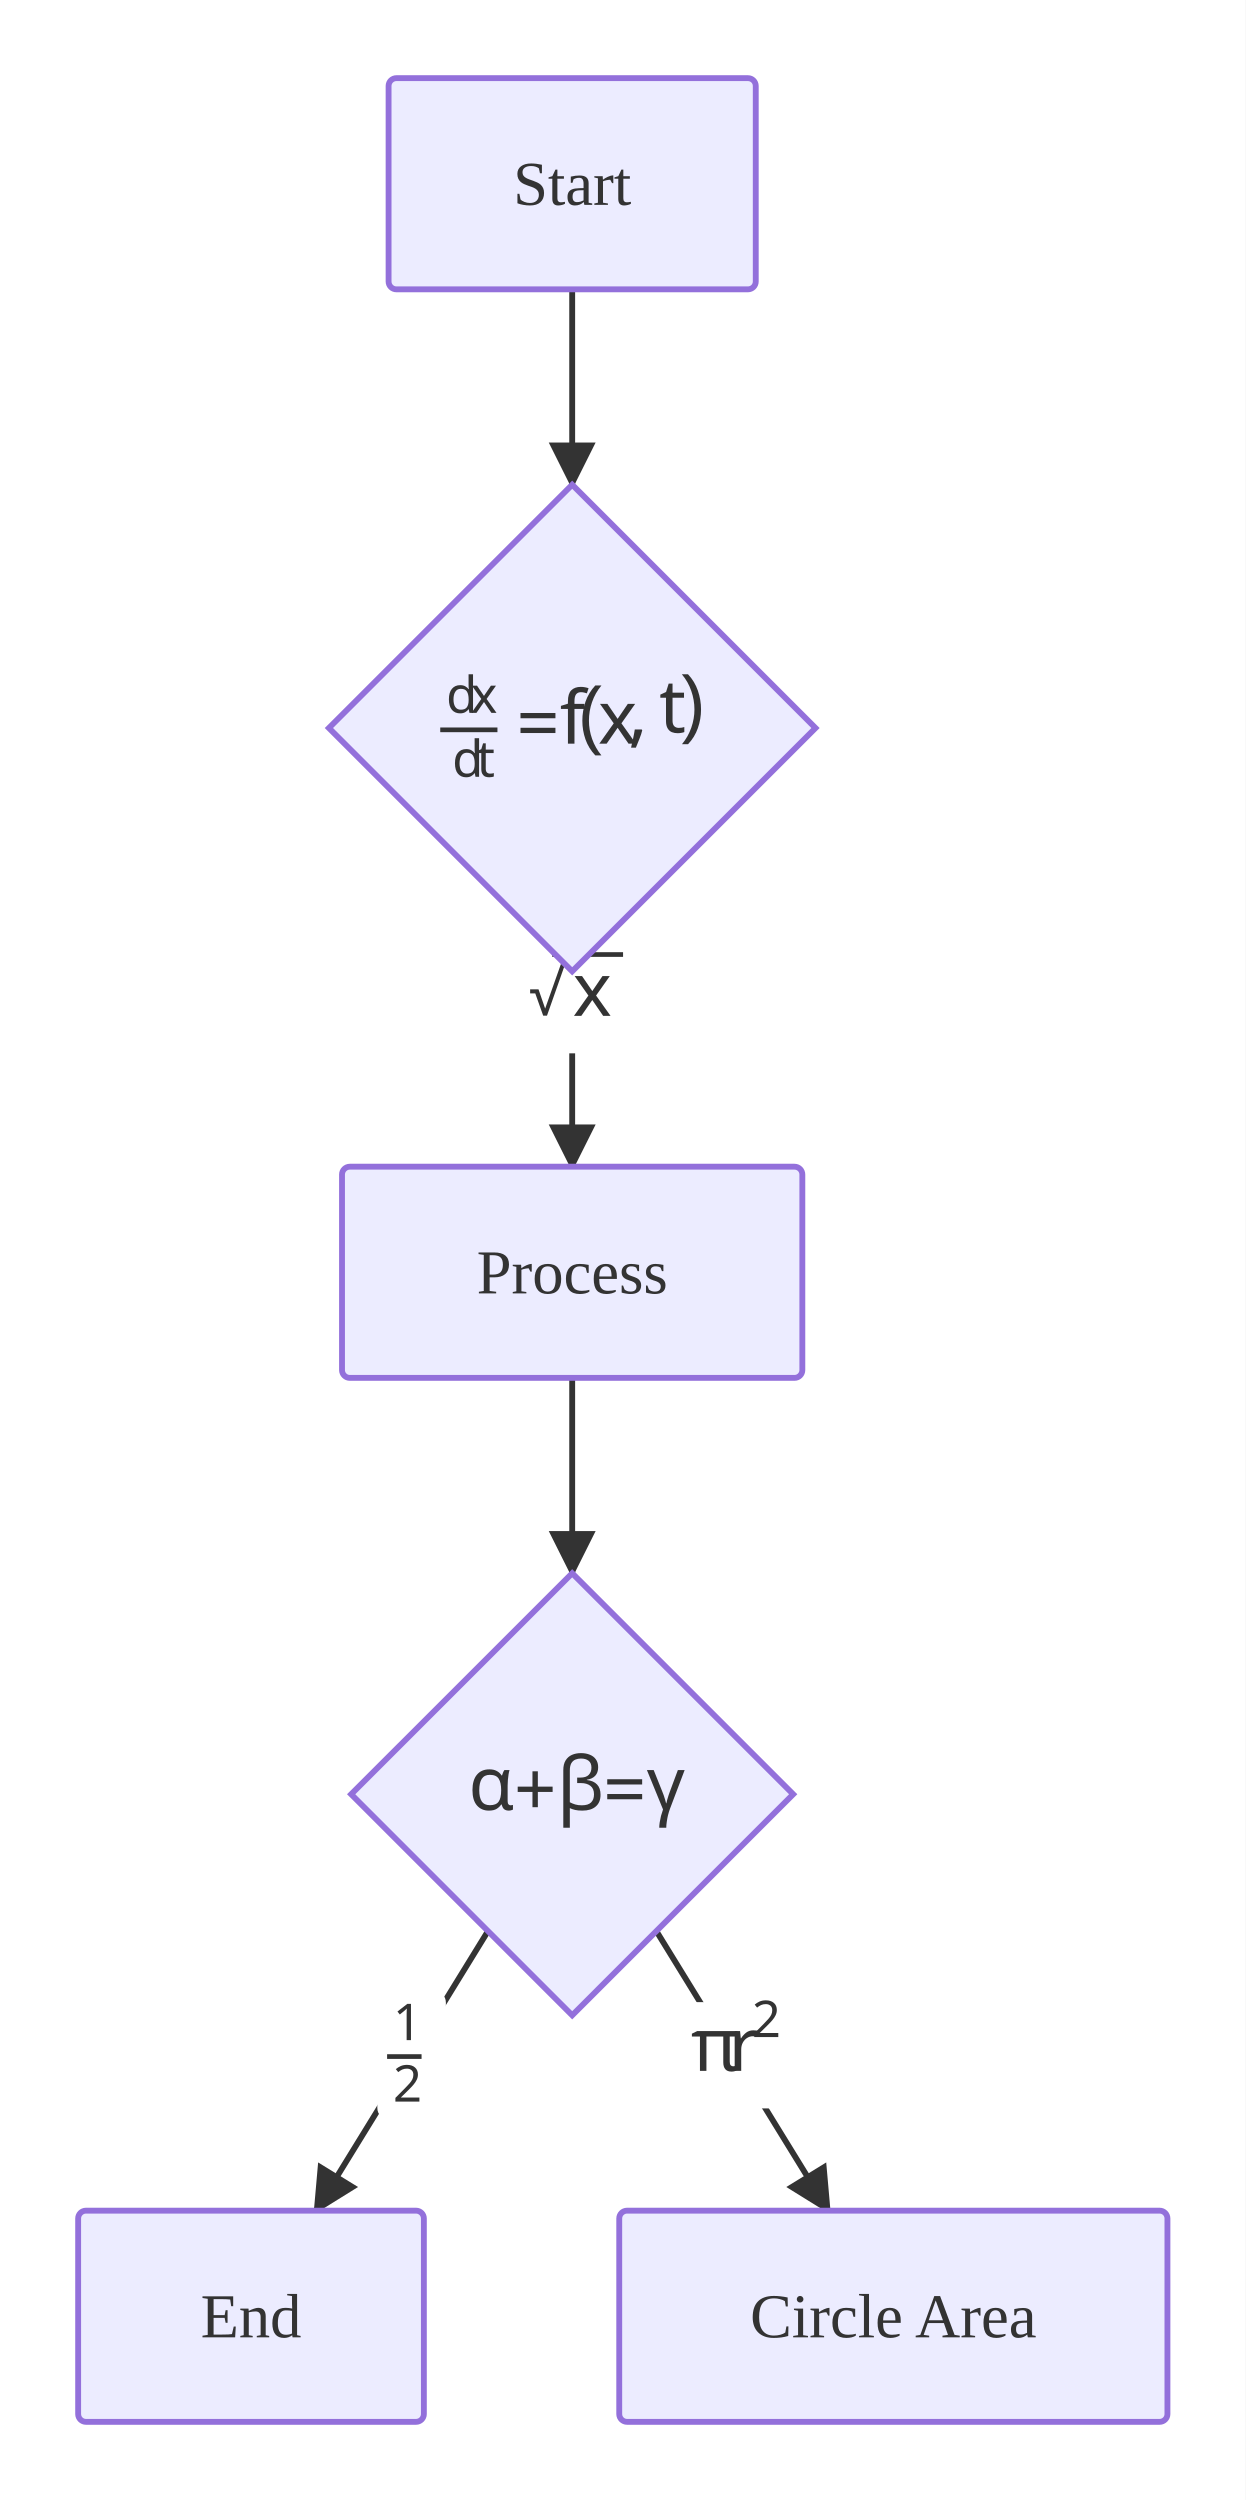
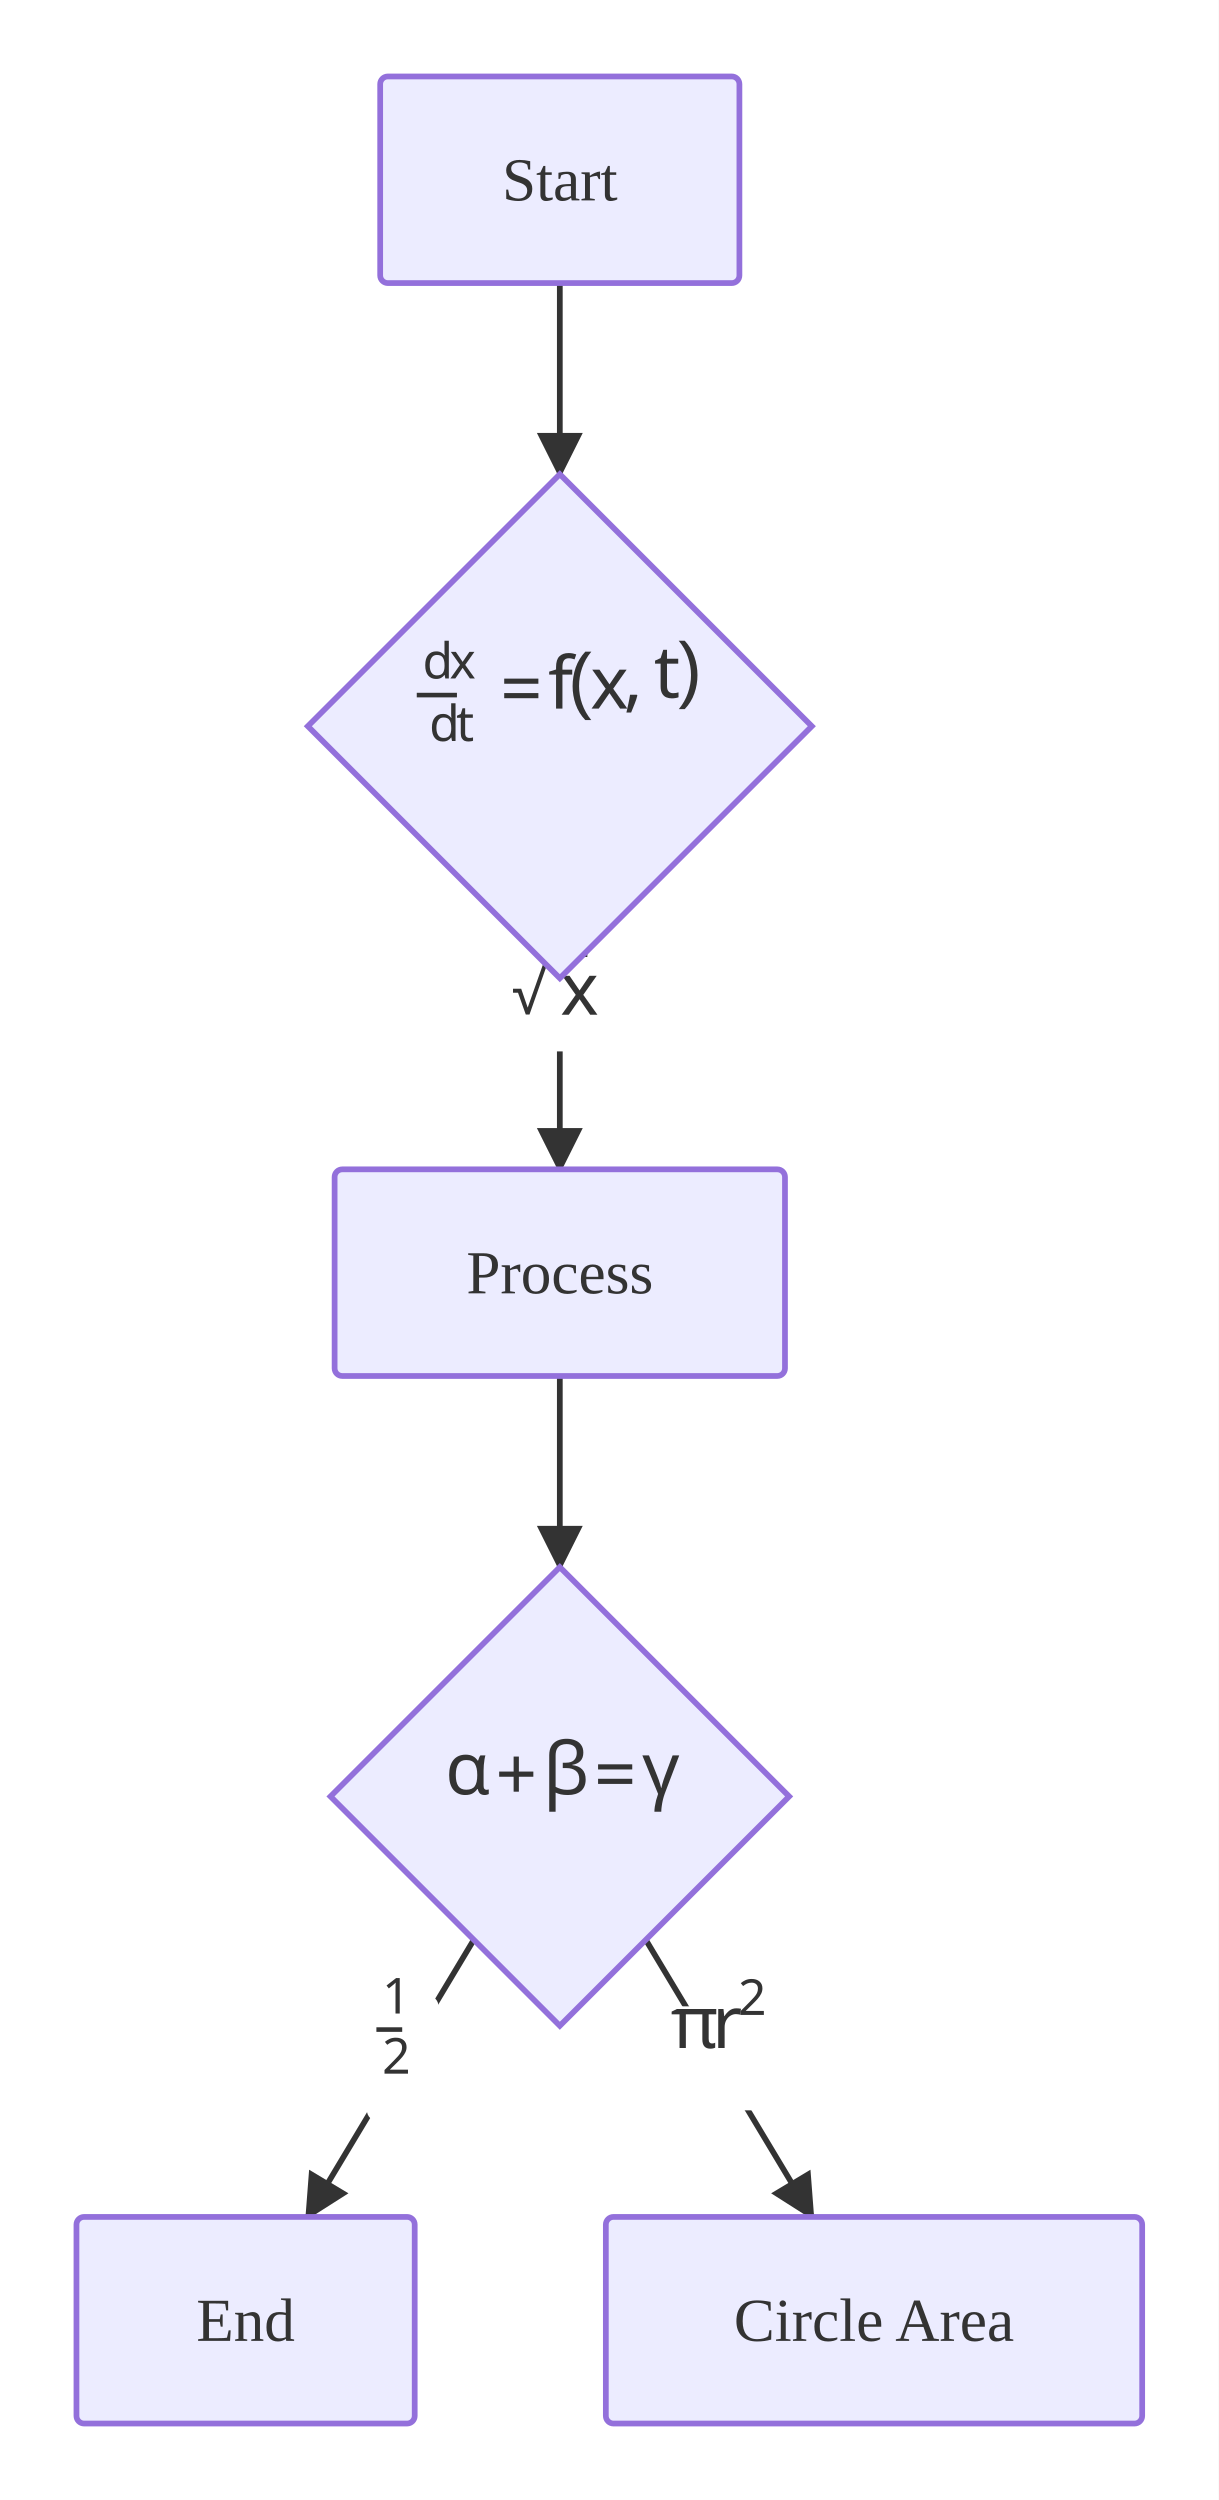
- <svg xmlns="http://www.w3.org/2000/svg" viewBox="0 0 318.78 639.82">
+ <svg xmlns="http://www.w3.org/2000/svg" viewBox="0 0 318.78 653.97">
  <defs>
    <marker id="arrow-arrow-solid" viewBox="0 0 10 10" refX="9.00" refY="5.00" markerWidth="8.00" markerHeight="8.00" orient="auto">
      <polygon points="0,0 10,5 0,10" style="fill:#333" />
    </marker>
  </defs>
-   <rect x="0.00" y="0.00" width="318.78" height="639.82" style="fill:#fff;stroke:none" />
+   <rect x="0.00" y="0.00" width="318.78" height="653.97" style="fill:#fff;stroke:none" />
  <path d="M146.44,74.05 L146.44,124.05" style="stroke:#333;stroke-width:1.5;fill:none" marker-end="url(#arrow-arrow-solid)" />
-   <path d="M146.44,248.59 L146.44,298.59" style="stroke:#333;stroke-width:1.5;fill:none" marker-end="url(#arrow-arrow-solid)" />
-   <rect x="130.91" y="242.37" width="31.05" height="27.20" rx="3.00" ry="3.00" style="fill:#fff;stroke:none" />
-   <g style="fill:#333" transform="translate(134.91,243.69) scale(1.000)">
+   <path d="M146.44,255.89 L146.44,305.89" style="stroke:#333;stroke-width:1.5;fill:none" marker-end="url(#arrow-arrow-solid)" />
+   <rect x="129.43" y="247.84" width="34.02" height="27.20" rx="3.00" ry="3.00" style="fill:#fff;stroke:none" />
+   <g style="fill:#333" transform="translate(133.43,249.14) scale(1.000)">
    <g transform="translate(0,-1.200)">
      <path d="M4.109 17.452 L2.078 11.749 L0.766 11.749 L0.766 10.702 L2.906 10.702 L4.609 15.640 L9.578 1.593 L10.656 1.593 L5.078 17.452 L4.109 17.452 Z" style="fill:#333" />
-       <rect x="6.42" y="1.20" width="18.13" height="1.20" style="fill:#333" />
-       <path d="M11.986 17.500 L15.674 12.297 L12.158 7.312 L14.049 7.312 L16.674 11.156 L19.283 7.312 L21.158 7.312 L17.643 12.297 L21.346 17.500 L19.455 17.500 L16.674 13.438 L13.861 17.500 L11.986 17.500 Z" style="fill:#333" />
+       <rect x="7.45" y="1.20" width="12.76" height="1.20" style="fill:#333" />
+       <path d="M13.489 17.500 L17.176 12.297 L13.660 7.312 L15.551 7.312 L18.176 11.156 L20.785 7.312 L22.660 7.312 L19.145 12.297 L22.848 17.500 L20.957 17.500 L18.176 13.438 L15.364 17.500 L13.489 17.500 Z" style="fill:#333" />
    </g>
  </g>
-   <path d="M146.44,352.64 L146.44,402.64" style="stroke:#333;stroke-width:1.5;fill:none" marker-end="url(#arrow-arrow-solid)" />
-   <path d="M124.89,494.22 L80.87,565.77" style="stroke:#333;stroke-width:1.5;fill:none" marker-end="url(#arrow-arrow-solid)" />
-   <rect x="96.57" y="509.49" width="17.54" height="33.01" rx="3.00" ry="3.00" style="fill:#fff;stroke:none" />
-   <g style="fill:#333" transform="translate(100.57,512.85) scale(1.000)">
+   <path d="M146.44,359.94 L146.44,409.94" style="stroke:#333;stroke-width:1.5;fill:none" marker-end="url(#arrow-arrow-solid)" />
+   <path d="M123.94,507.43 L80.45,579.92" style="stroke:#333;stroke-width:1.5;fill:none" marker-end="url(#arrow-arrow-solid)" />
+   <rect x="95.96" y="521.93" width="18.77" height="33.01" rx="3.00" ry="3.00" style="fill:#fff;stroke:none" />
+   <g style="fill:#333" transform="translate(99.96,517.43) scale(1.000)">
    <g transform="translate(0,-0.309)">
      <path d="M3.500 9.590 L3.500 3.106 Q3.500 2.543 3.516 2.199 Q3.516 1.871 3.547 1.496 Q3.344 1.699 3.172 1.856 Q3.000 1.996 2.750 2.215 L1.750 3.027 L1.156 2.262 L3.672 0.309 L4.609 0.309 L4.609 9.590 L3.500 9.590 Z" style="fill:#333" />
-       <rect x="-1.50" y="13.19" width="8.82" height="1.20" style="fill:#333" />
+       <rect x="-1.50" y="13.19" width="6.75" height="1.20" style="fill:#333" />
      <path d="M0.625 25.320 L0.625 24.367 L3.062 21.914 Q3.750 21.211 4.234 20.664 Q4.719 20.117 4.969 19.601 Q5.219 19.070 5.219 18.445 Q5.219 17.679 4.766 17.289 Q4.297 16.882 3.578 16.882 Q2.906 16.882 2.375 17.117 Q1.875 17.351 1.344 17.773 L0.734 17.007 Q1.281 16.539 1.969 16.226 Q2.688 15.914 3.578 15.914 Q4.875 15.914 5.625 16.570 Q6.391 17.226 6.391 18.382 Q6.391 19.101 6.078 19.742 Q5.781 20.367 5.250 20.992 Q4.719 21.617 4.000 22.320 L2.062 24.226 L2.062 24.273 L6.766 24.273 L6.766 25.320 L0.625 25.320 Z" style="fill:#333" />
    </g>
  </g>
-   <path d="M167.98,494.22 L212.00,565.77" style="stroke:#333;stroke-width:1.5;fill:none" marker-end="url(#arrow-arrow-solid)" />
-   <rect x="172.84" y="512.40" width="29.40" height="27.20" rx="3.00" ry="3.00" style="fill:#fff;stroke:none" />
-   <g style="fill:#333" transform="translate(176.84,519.62) scale(1.000)">
+   <path d="M168.93,507.43 L212.42,579.92" style="stroke:#333;stroke-width:1.5;fill:none" marker-end="url(#arrow-arrow-solid)" />
+   <rect x="171.46" y="524.84" width="32.16" height="27.20" rx="3.00" ry="3.00" style="fill:#fff;stroke:none" />
+   <g style="fill:#333" transform="translate(175.46,525.35) scale(1.000)">
    <g transform="translate(0.000,0)">
      <g transform="translate(0,-0.100)">
        <path d="M10.375 10.662 Q8.266 10.662 8.266 8.241 L8.266 1.678 L3.953 1.678 L3.953 10.475 L2.297 10.475 L2.297 1.678 L0.234 1.678 L0.234 0.959 L1.594 0.287 L11.906 0.287 L11.906 1.678 L9.922 1.678 L9.922 8.116 Q9.922 8.787 10.172 9.053 Q10.406 9.303 10.797 9.303 Q11.062 9.303 11.266 9.241 Q11.500 9.178 11.625 9.100 L11.625 10.412 Q11.469 10.491 11.141 10.569 Q10.812 10.662 10.375 10.662 Z" style="fill:#333" />
-         <path d="M11.185 10.475 L11.185 0.287 L12.560 0.287 L12.748 2.147 L12.826 2.147 Q13.326 1.319 14.092 0.709 Q14.873 0.100 15.935 0.100 Q16.232 0.100 16.545 0.131 Q16.889 0.162 17.139 0.209 L16.935 1.756 Q16.685 1.694 16.373 1.662 Q16.092 1.616 15.826 1.616 Q15.045 1.616 14.357 2.053 Q13.685 2.475 13.264 3.256 Q12.857 4.022 12.857 5.037 L12.857 10.475 L11.185 10.475 Z" style="fill:#333" />
+         <path d="M12.421 10.475 L12.421 0.287 L13.796 0.287 L13.984 2.147 L14.062 2.147 Q14.562 1.319 15.327 0.709 Q16.109 0.100 17.171 0.100 Q17.468 0.100 17.780 0.131 Q18.124 0.162 18.374 0.209 L18.171 1.756 Q17.921 1.694 17.609 1.662 Q17.327 1.616 17.062 1.616 Q16.280 1.616 15.593 2.053 Q14.921 2.475 14.499 3.256 Q14.093 4.022 14.093 5.037 L14.093 10.475 L12.421 10.475 Z" style="fill:#333" />
      </g>
    </g>
-     <g transform="translate(15.578,-7.680)">
+     <g transform="translate(17.588,-7.680)">
      <g transform="translate(0,-0.324)">
        <path d="M0.625 9.730 L0.625 8.777 L3.062 6.324 Q3.750 5.621 4.234 5.074 Q4.719 4.527 4.969 4.011 Q5.219 3.480 5.219 2.855 Q5.219 2.089 4.766 1.699 Q4.297 1.292 3.578 1.292 Q2.906 1.292 2.375 1.527 Q1.875 1.761 1.344 2.183 L0.734 1.417 Q1.281 0.949 1.969 0.636 Q2.688 0.324 3.578 0.324 Q4.875 0.324 5.625 0.980 Q6.391 1.636 6.391 2.792 Q6.391 3.511 6.078 4.152 Q5.781 4.777 5.250 5.402 Q4.719 6.027 4.000 6.730 L2.062 8.636 L2.062 8.683 L6.766 8.683 L6.766 9.730 L0.625 9.730 Z" style="fill:#333" />
      </g>
    </g>
  </g>
  <rect x="99.45" y="20.00" width="93.97" height="54.05" rx="2.00" ry="2.00" style="fill:#ECECFF;stroke:#9370DB;stroke-width:1.50" />
  <text x="146.44" y="47.03" text-anchor="middle" dominant-baseline="central" font-size="16.00" style="fill:#333;font-size:16.00px">Start</text>
-   <polygon points="146.44,124.05 208.71,186.32 146.44,248.59 84.17,186.32" style="fill:#ECECFF;stroke:#9370DB;stroke-width:1.50" />
-   <g style="fill:#333" transform="translate(114.17,172.57) scale(1.000)">
+   <polygon points="146.44,124.05 212.36,189.97 146.44,255.89 80.52,189.97" style="fill:#ECECFF;stroke:#9370DB;stroke-width:1.50" />
+   <g style="fill:#333" transform="translate(110.52,167.61) scale(1.000)">
    <g transform="translate(0.000,0)">
      <g transform="translate(0,-0.345)">
        <path d="M3.578 10.345 Q2.281 10.345 1.500 9.454 Q0.719 8.548 0.719 6.751 Q0.719 4.954 1.500 4.048 Q2.281 3.126 3.594 3.126 Q4.391 3.126 4.906 3.423 Q5.422 3.720 5.750 4.142 L5.828 4.142 Q5.812 3.986 5.766 3.657 Q5.750 3.314 5.750 3.126 L5.750 0.345 L6.891 0.345 L6.891 10.220 L5.969 10.220 L5.797 9.282 L5.750 9.282 Q5.438 9.720 4.906 10.032 Q4.391 10.345 3.578 10.345 Z M3.750 9.407 Q4.859 9.407 5.297 8.798 Q5.766 8.189 5.766 6.970 L5.766 6.767 Q5.766 5.454 5.328 4.767 Q4.906 4.064 3.750 4.064 Q2.828 4.064 2.359 4.814 Q1.891 5.532 1.891 6.782 Q1.891 8.017 2.359 8.704 Q2.828 9.407 3.750 9.407 Z" style="fill:#333" />
-         <path d="M6.490 10.220 L9.006 6.657 L6.599 3.251 L7.912 3.251 L9.693 5.876 L11.474 3.251 L12.771 3.251 L10.365 6.657 L12.896 10.220 L11.599 10.220 L9.693 7.439 L7.771 10.220 L6.490 10.220 Z" style="fill:#333" />
-         <rect x="-1.50" y="13.96" width="14.64" height="1.20" style="fill:#333" />
-         <path d="M5.128 26.705 Q3.831 26.705 3.050 25.814 Q2.269 24.908 2.269 23.111 Q2.269 21.314 3.050 20.408 Q3.831 19.486 5.144 19.486 Q5.941 19.486 6.456 19.783 Q6.972 20.080 7.300 20.502 L7.378 20.502 Q7.362 20.346 7.316 20.017 Q7.300 19.674 7.300 19.486 L7.300 16.705 L8.441 16.705 L8.441 26.580 L7.519 26.580 L7.347 25.642 L7.300 25.642 Q6.987 26.080 6.456 26.392 Q5.941 26.705 5.128 26.705 Z M5.300 25.767 Q6.409 25.767 6.847 25.158 Q7.316 24.549 7.316 23.330 L7.316 23.127 Q7.316 21.814 6.878 21.127 Q6.456 20.424 5.300 20.424 Q4.378 20.424 3.909 21.174 Q3.441 21.892 3.441 23.142 Q3.441 24.377 3.909 25.064 Q4.378 25.767 5.300 25.767 Z" style="fill:#333" />
-         <path d="M11.040 26.705 Q10.493 26.705 10.024 26.533 Q9.571 26.330 9.290 25.861 Q9.009 25.392 9.009 24.549 L9.009 20.502 L8.009 20.502 L8.009 19.955 L9.009 19.502 L9.462 18.017 L10.149 18.017 L10.149 19.611 L12.165 19.611 L12.165 20.502 L10.149 20.502 L10.149 24.533 Q10.149 25.158 10.446 25.471 Q10.759 25.767 11.243 25.767 Q11.493 25.767 11.774 25.736 Q12.040 25.689 12.212 25.627 L12.212 26.502 Q12.024 26.596 11.696 26.642 Q11.353 26.705 11.040 26.705 Z" style="fill:#333" />
-         <path d="M19.043 11.597 L19.043 10.254 L27.980 10.254 L27.980 11.597 L19.043 11.597 Z M19.043 15.379 L19.043 14.035 L27.980 14.035 L27.980 15.379 L19.043 15.379 Z" style="fill:#333" />
-         <path d="M31.181 18.097 L31.181 9.207 L29.384 9.207 L29.384 8.426 L31.181 7.863 L31.181 7.269 Q31.181 5.285 32.041 4.441 Q32.916 3.566 34.478 3.566 Q35.088 3.566 35.588 3.676 Q36.088 3.769 36.463 3.910 L36.025 5.222 Q35.713 5.113 35.322 5.019 Q34.916 4.926 34.494 4.926 Q33.666 4.926 33.244 5.504 Q32.853 6.051 32.853 7.254 L32.853 7.910 L35.416 7.910 L35.416 9.207 L32.853 9.207 L32.853 18.097 L31.181 18.097 Z" style="fill:#333" />
-         <path d="M38.180 21.097 Q36.477 19.301 35.664 16.988 Q34.868 14.691 34.868 12.222 Q34.868 9.722 35.664 7.379 Q36.477 5.051 38.180 3.207 L39.758 3.207 Q38.164 5.113 37.352 7.457 Q36.555 9.769 36.555 12.207 Q36.555 14.597 37.368 16.894 Q38.180 19.176 39.743 21.097 L38.180 21.097 Z" style="fill:#333" />
-         <path d="M39.212 18.097 L42.899 12.894 L39.384 7.910 L41.274 7.910 L43.899 11.754 L46.509 7.910 L48.384 7.910 L44.868 12.894 L48.571 18.097 L46.681 18.097 L43.899 14.035 L41.087 18.097 L39.212 18.097 Z" style="fill:#333" />
+         <path d="M7.297 10.220 L9.813 6.657 L7.407 3.251 L8.719 3.251 L10.500 5.876 L12.282 3.251 L13.579 3.251 L11.172 6.657 L13.704 10.220 L12.407 10.220 L10.500 7.439 L8.579 10.220 L7.297 10.220 Z" style="fill:#333" />
+         <rect x="-1.50" y="13.96" width="10.51" height="1.20" style="fill:#333" />
+         <path d="M5.328 26.705 Q4.031 26.705 3.250 25.814 Q2.469 24.908 2.469 23.111 Q2.469 21.314 3.250 20.408 Q4.031 19.486 5.344 19.486 Q6.141 19.486 6.656 19.783 Q7.172 20.080 7.500 20.502 L7.578 20.502 Q7.562 20.346 7.516 20.017 Q7.500 19.674 7.500 19.486 L7.500 16.705 L8.641 16.705 L8.641 26.580 L7.719 26.580 L7.547 25.642 L7.500 25.642 Q7.188 26.080 6.656 26.392 Q6.141 26.705 5.328 26.705 Z M5.500 25.767 Q6.609 25.767 7.047 25.158 Q7.516 24.549 7.516 23.330 L7.516 23.127 Q7.516 21.814 7.078 21.127 Q6.656 20.424 5.500 20.424 Q4.578 20.424 4.109 21.174 Q3.641 21.892 3.641 23.142 Q3.641 24.377 4.109 25.064 Q4.578 25.767 5.500 25.767 Z" style="fill:#333" />
+         <path d="M12.047 26.705 Q11.500 26.705 11.032 26.533 Q10.579 26.330 10.297 25.861 Q10.016 25.392 10.016 24.549 L10.016 20.502 L9.016 20.502 L9.016 19.955 L10.016 19.502 L10.469 18.017 L11.157 18.017 L11.157 19.611 L13.172 19.611 L13.172 20.502 L11.157 20.502 L11.157 24.533 Q11.157 25.158 11.454 25.471 Q11.766 25.767 12.250 25.767 Q12.500 25.767 12.782 25.736 Q13.047 25.689 13.219 25.627 L13.219 26.502 Q13.032 26.596 12.704 26.642 Q12.360 26.705 12.047 26.705 Z" style="fill:#333" />
+         <path d="M21.375 11.597 L21.375 10.254 L30.312 10.254 L30.312 11.597 L21.375 11.597 Z M21.375 15.379 L21.375 14.035 L30.312 14.035 L30.312 15.379 L21.375 15.379 Z" style="fill:#333" />
+         <path d="M34.937 18.097 L34.937 9.207 L33.140 9.207 L33.140 8.426 L34.937 7.863 L34.937 7.269 Q34.937 5.285 35.796 4.441 Q36.671 3.566 38.233 3.566 Q38.843 3.566 39.343 3.676 Q39.843 3.769 40.218 3.910 L39.780 5.222 Q39.468 5.113 39.077 5.019 Q38.671 4.926 38.249 4.926 Q37.421 4.926 36.999 5.504 Q36.608 6.051 36.608 7.254 L36.608 7.910 L39.171 7.910 L39.171 9.207 L36.608 9.207 L36.608 18.097 L34.937 18.097 Z" style="fill:#333" />
+         <path d="M42.580 21.097 Q40.877 19.301 40.065 16.988 Q39.268 14.691 39.268 12.222 Q39.268 9.722 40.065 7.379 Q40.877 5.051 42.580 3.207 L44.158 3.207 Q42.565 5.113 41.752 7.457 Q40.955 9.769 40.955 12.207 Q40.955 14.597 41.768 16.894 Q42.580 19.176 44.143 21.097 L42.580 21.097 Z" style="fill:#333" />
+         <path d="M44.227 18.097 L47.915 12.894 L44.399 7.910 L46.290 7.910 L48.915 11.754 L51.524 7.910 L53.399 7.910 L49.883 12.894 L53.587 18.097 L51.696 18.097 L48.915 14.035 L46.102 18.097 L44.227 18.097 Z" style="fill:#333" />
      </g>
    </g>
-     <g transform="translate(46.555,16.320)">
+     <g transform="translate(52.562,16.320)">
      <path d="M0.781 2.453 Q1.047 1.375 1.312 0.078 Q1.594 -1.219 1.734 -2.203 L3.516 -2.203 L3.641 -2.000 Q3.406 -0.984 2.922 0.203 Q2.469 1.422 2.016 2.453 L0.781 2.453 Z" style="fill:#333" />
    </g>
-     <g transform="translate(54.529,0)">
+     <g transform="translate(60.536,0)">
      <g transform="translate(0,-0.159)">
        <path d="M4.734 15.237 Q3.938 15.237 3.250 14.972 Q2.578 14.691 2.172 14.003 Q1.750 13.316 1.750 12.081 L1.750 6.159 L0.297 6.159 L0.297 5.362 L1.766 4.691 L2.438 2.534 L3.422 2.534 L3.422 4.862 L6.359 4.862 L6.359 6.159 L3.422 6.159 L3.422 12.050 Q3.422 12.972 3.859 13.441 Q4.312 13.878 5.016 13.878 Q5.391 13.878 5.797 13.816 Q6.188 13.737 6.438 13.659 L6.438 14.941 Q6.172 15.066 5.688 15.144 Q5.188 15.237 4.734 15.237 Z" style="fill:#333" />
-         <path d="M5.840 18.050 Q7.418 16.128 8.215 13.847 Q9.027 11.550 9.027 9.159 Q9.027 6.722 8.215 4.409 Q7.418 2.066 5.808 0.159 L7.386 0.159 Q9.105 2.003 9.902 4.331 Q10.715 6.675 10.715 9.175 Q10.715 11.644 9.902 13.941 Q9.105 16.253 7.386 18.050 L5.840 18.050 Z" style="fill:#333" />
+         <path d="M6.516 18.050 Q8.095 16.128 8.891 13.847 Q9.704 11.550 9.704 9.159 Q9.704 6.722 8.891 4.409 Q8.095 2.066 6.485 0.159 L8.063 0.159 Q9.782 2.003 10.579 4.331 Q11.391 6.675 11.391 9.175 Q11.391 11.644 10.579 13.941 Q9.782 16.253 8.063 18.050 L6.516 18.050 Z" style="fill:#333" />
      </g>
    </g>
  </g>
-   <rect x="87.53" y="298.59" width="117.81" height="54.05" rx="2.00" ry="2.00" style="fill:#ECECFF;stroke:#9370DB;stroke-width:1.50" />
-   <text x="146.44" y="325.62" text-anchor="middle" dominant-baseline="central" font-size="16.00" style="fill:#333;font-size:16.00px">Process</text>
-   <polygon points="146.44,402.64 203.00,459.20 146.44,515.77 89.87,459.20" style="fill:#ECECFF;stroke:#9370DB;stroke-width:1.50" />
-   <g style="fill:#333" transform="translate(119.87,448.67) scale(1.000)">
+   <rect x="87.53" y="305.89" width="117.81" height="54.05" rx="2.00" ry="2.00" style="fill:#ECECFF;stroke:#9370DB;stroke-width:1.50" />
+   <text x="146.44" y="332.92" text-anchor="middle" dominant-baseline="central" font-size="16.00" style="fill:#333;font-size:16.00px">Process</text>
+   <polygon points="146.44,409.94 206.43,469.93 146.44,529.92 86.45,469.93" style="fill:#ECECFF;stroke:#9370DB;stroke-width:1.50" />
+   <g style="fill:#333" transform="translate(116.45,454.84) scale(1.000)">
    <g transform="translate(0,-0.169)">
      <path d="M5.219 14.887 Q3.359 14.887 2.203 13.575 Q1.047 12.247 1.047 9.653 Q1.047 7.059 2.188 5.700 Q3.328 4.325 5.375 4.325 Q6.500 4.325 7.234 4.731 Q8.000 5.106 8.500 5.887 L8.609 5.887 Q8.703 5.559 8.859 5.184 Q9.000 4.794 9.219 4.512 L10.531 4.512 Q10.391 4.934 10.281 5.622 Q10.172 6.309 10.109 7.059 Q10.047 7.825 10.047 8.512 L10.047 12.466 Q10.047 13.044 10.281 13.294 Q10.500 13.528 10.828 13.528 Q10.984 13.528 11.156 13.481 Q11.328 13.450 11.406 13.434 L11.406 14.637 Q11.266 14.716 10.969 14.794 Q10.656 14.887 10.344 14.887 Q9.641 14.887 9.172 14.544 Q8.734 14.200 8.531 13.325 L8.391 13.325 Q7.969 13.981 7.234 14.434 Q6.516 14.887 5.219 14.887 Z M5.516 13.497 Q7.094 13.497 7.734 12.606 Q8.391 11.700 8.391 9.747 L8.391 9.622 Q8.391 7.731 7.766 6.731 Q7.156 5.731 5.484 5.731 Q4.109 5.731 3.438 6.731 Q2.781 7.747 2.781 9.669 Q2.781 11.559 3.422 12.528 Q4.078 13.497 5.516 13.497 Z" style="fill:#333" />
-       <path d="M16.404 14.012 L16.404 10.106 L12.623 10.106 L12.623 8.747 L16.404 8.747 L16.404 4.825 L17.779 4.825 L17.779 8.747 L21.560 8.747 L21.560 10.106 L17.779 10.106 L17.779 14.012 L16.404 14.012 Z" style="fill:#333" />
-       <path d="M24.293 19.262 L24.293 4.528 Q24.293 2.997 24.886 2.044 Q25.480 1.075 26.496 0.622 Q27.527 0.169 28.840 0.169 Q30.105 0.169 31.105 0.591 Q32.090 0.981 32.636 1.778 Q33.215 2.575 33.215 3.794 Q33.215 5.169 32.465 5.966 Q31.730 6.762 30.324 6.981 L30.324 7.059 Q32.043 7.247 32.918 8.184 Q33.824 9.106 33.824 10.841 Q33.824 12.794 32.590 13.841 Q31.371 14.887 29.183 14.887 Q28.074 14.887 27.324 14.716 Q26.574 14.544 25.965 14.247 L25.965 19.262 L24.293 19.262 Z M29.027 13.528 Q30.668 13.528 31.402 12.794 Q32.152 12.059 32.152 10.731 Q32.152 9.231 31.230 8.544 Q30.324 7.841 28.840 7.841 L27.840 7.841 L27.840 6.434 L28.652 6.434 Q30.136 6.434 30.808 5.731 Q31.496 5.028 31.496 3.872 Q31.496 2.684 30.761 2.122 Q30.043 1.559 28.808 1.559 Q28.043 1.559 27.402 1.825 Q26.746 2.091 26.355 2.747 Q25.965 3.419 25.965 4.606 L25.965 12.747 Q26.636 13.091 27.340 13.309 Q28.058 13.528 29.027 13.528 Z" style="fill:#333" />
-       <path d="M35.539 8.200 L35.539 6.856 L44.476 6.856 L44.476 8.200 L35.539 8.200 Z M35.539 11.981 L35.539 10.637 L44.476 10.637 L44.476 11.981 L35.539 11.981 Z" style="fill:#333" />
-       <path d="M48.849 19.262 Q48.849 18.731 48.958 17.934 Q49.099 17.137 49.302 16.231 Q49.537 15.372 49.818 14.591 L45.693 4.512 L47.427 4.512 L49.568 9.856 Q49.787 10.356 49.990 10.950 Q50.193 11.559 50.365 12.122 Q50.537 12.669 50.599 13.012 L50.677 13.012 Q50.724 12.700 50.880 12.137 Q51.052 11.559 51.240 10.950 Q51.458 10.356 51.599 9.934 L53.615 4.512 L55.349 4.512 L51.583 14.450 Q51.302 15.216 51.083 16.091 Q50.880 16.966 50.771 17.778 Q50.646 18.606 50.646 19.262 L48.849 19.262 Z" style="fill:#333" />
+       <path d="M17.908 14.012 L17.908 10.106 L14.127 10.106 L14.127 8.747 L17.908 8.747 L17.908 4.825 L19.283 4.825 L19.283 8.747 L23.064 8.747 L23.064 10.106 L19.283 10.106 L19.283 14.012 L17.908 14.012 Z" style="fill:#333" />
+       <path d="M27.220 19.262 L27.220 4.528 Q27.220 2.997 27.813 2.044 Q28.407 1.075 29.423 0.622 Q30.454 0.169 31.766 0.169 Q33.032 0.169 34.032 0.591 Q35.016 0.981 35.563 1.778 Q36.141 2.575 36.141 3.794 Q36.141 5.169 35.391 5.966 Q34.657 6.762 33.251 6.981 L33.251 7.059 Q34.970 7.247 35.845 8.184 Q36.751 9.106 36.751 10.841 Q36.751 12.794 35.516 13.841 Q34.298 14.887 32.110 14.887 Q31.001 14.887 30.251 14.716 Q29.501 14.544 28.891 14.247 L28.891 19.262 L27.220 19.262 Z M31.954 13.528 Q33.595 13.528 34.329 12.794 Q35.079 12.059 35.079 10.731 Q35.079 9.231 34.157 8.544 Q33.251 7.841 31.766 7.841 L30.766 7.841 L30.766 6.434 L31.579 6.434 Q33.063 6.434 33.735 5.731 Q34.423 5.028 34.423 3.872 Q34.423 2.684 33.688 2.122 Q32.970 1.559 31.735 1.559 Q30.970 1.559 30.329 1.825 Q29.673 2.091 29.282 2.747 Q28.891 3.419 28.891 4.606 L28.891 12.747 Q29.563 13.091 30.266 13.309 Q30.985 13.528 31.954 13.528 Z" style="fill:#333" />
+       <path d="M39.999 8.200 L39.999 6.856 L48.937 6.856 L48.937 8.200 L39.999 8.200 Z M39.999 11.981 L39.999 10.637 L48.937 10.637 L48.937 11.981 L39.999 11.981 Z" style="fill:#333" />
+       <path d="M54.733 19.262 Q54.733 18.731 54.842 17.934 Q54.983 17.137 55.186 16.231 Q55.420 15.372 55.702 14.591 L51.577 4.512 L53.311 4.512 L55.452 9.856 Q55.670 10.356 55.873 10.950 Q56.077 11.559 56.248 12.122 Q56.420 12.669 56.483 13.012 L56.561 13.012 Q56.608 12.700 56.764 12.137 Q56.936 11.559 57.123 10.950 Q57.342 10.356 57.483 9.934 L59.498 4.512 L61.233 4.512 L57.467 14.450 Q57.186 15.216 56.967 16.091 Q56.764 16.966 56.655 17.778 Q56.530 18.606 56.530 19.262 L54.733 19.262 Z" style="fill:#333" />
    </g>
  </g>
-   <rect x="20.00" y="565.77" width="88.48" height="54.05" rx="2.00" ry="2.00" style="fill:#ECECFF;stroke:#9370DB;stroke-width:1.50" />
-   <text x="64.24" y="592.79" text-anchor="middle" dominant-baseline="central" font-size="16.00" style="fill:#333;font-size:16.00px">End</text>
-   <rect x="158.48" y="565.77" width="140.30" height="54.05" rx="2.00" ry="2.00" style="fill:#ECECFF;stroke:#9370DB;stroke-width:1.50" />
-   <text x="228.63" y="592.79" text-anchor="middle" dominant-baseline="central" font-size="16.00" style="fill:#333;font-size:16.00px">Circle Area</text>
+   <rect x="20.00" y="579.92" width="88.48" height="54.05" rx="2.00" ry="2.00" style="fill:#ECECFF;stroke:#9370DB;stroke-width:1.50" />
+   <text x="64.24" y="606.95" text-anchor="middle" dominant-baseline="central" font-size="16.00" style="fill:#333;font-size:16.00px">End</text>
+   <rect x="158.48" y="579.92" width="140.30" height="54.05" rx="2.00" ry="2.00" style="fill:#ECECFF;stroke:#9370DB;stroke-width:1.50" />
+   <text x="228.63" y="606.95" text-anchor="middle" dominant-baseline="central" font-size="16.00" style="fill:#333;font-size:16.00px">Circle Area</text>
</svg>
